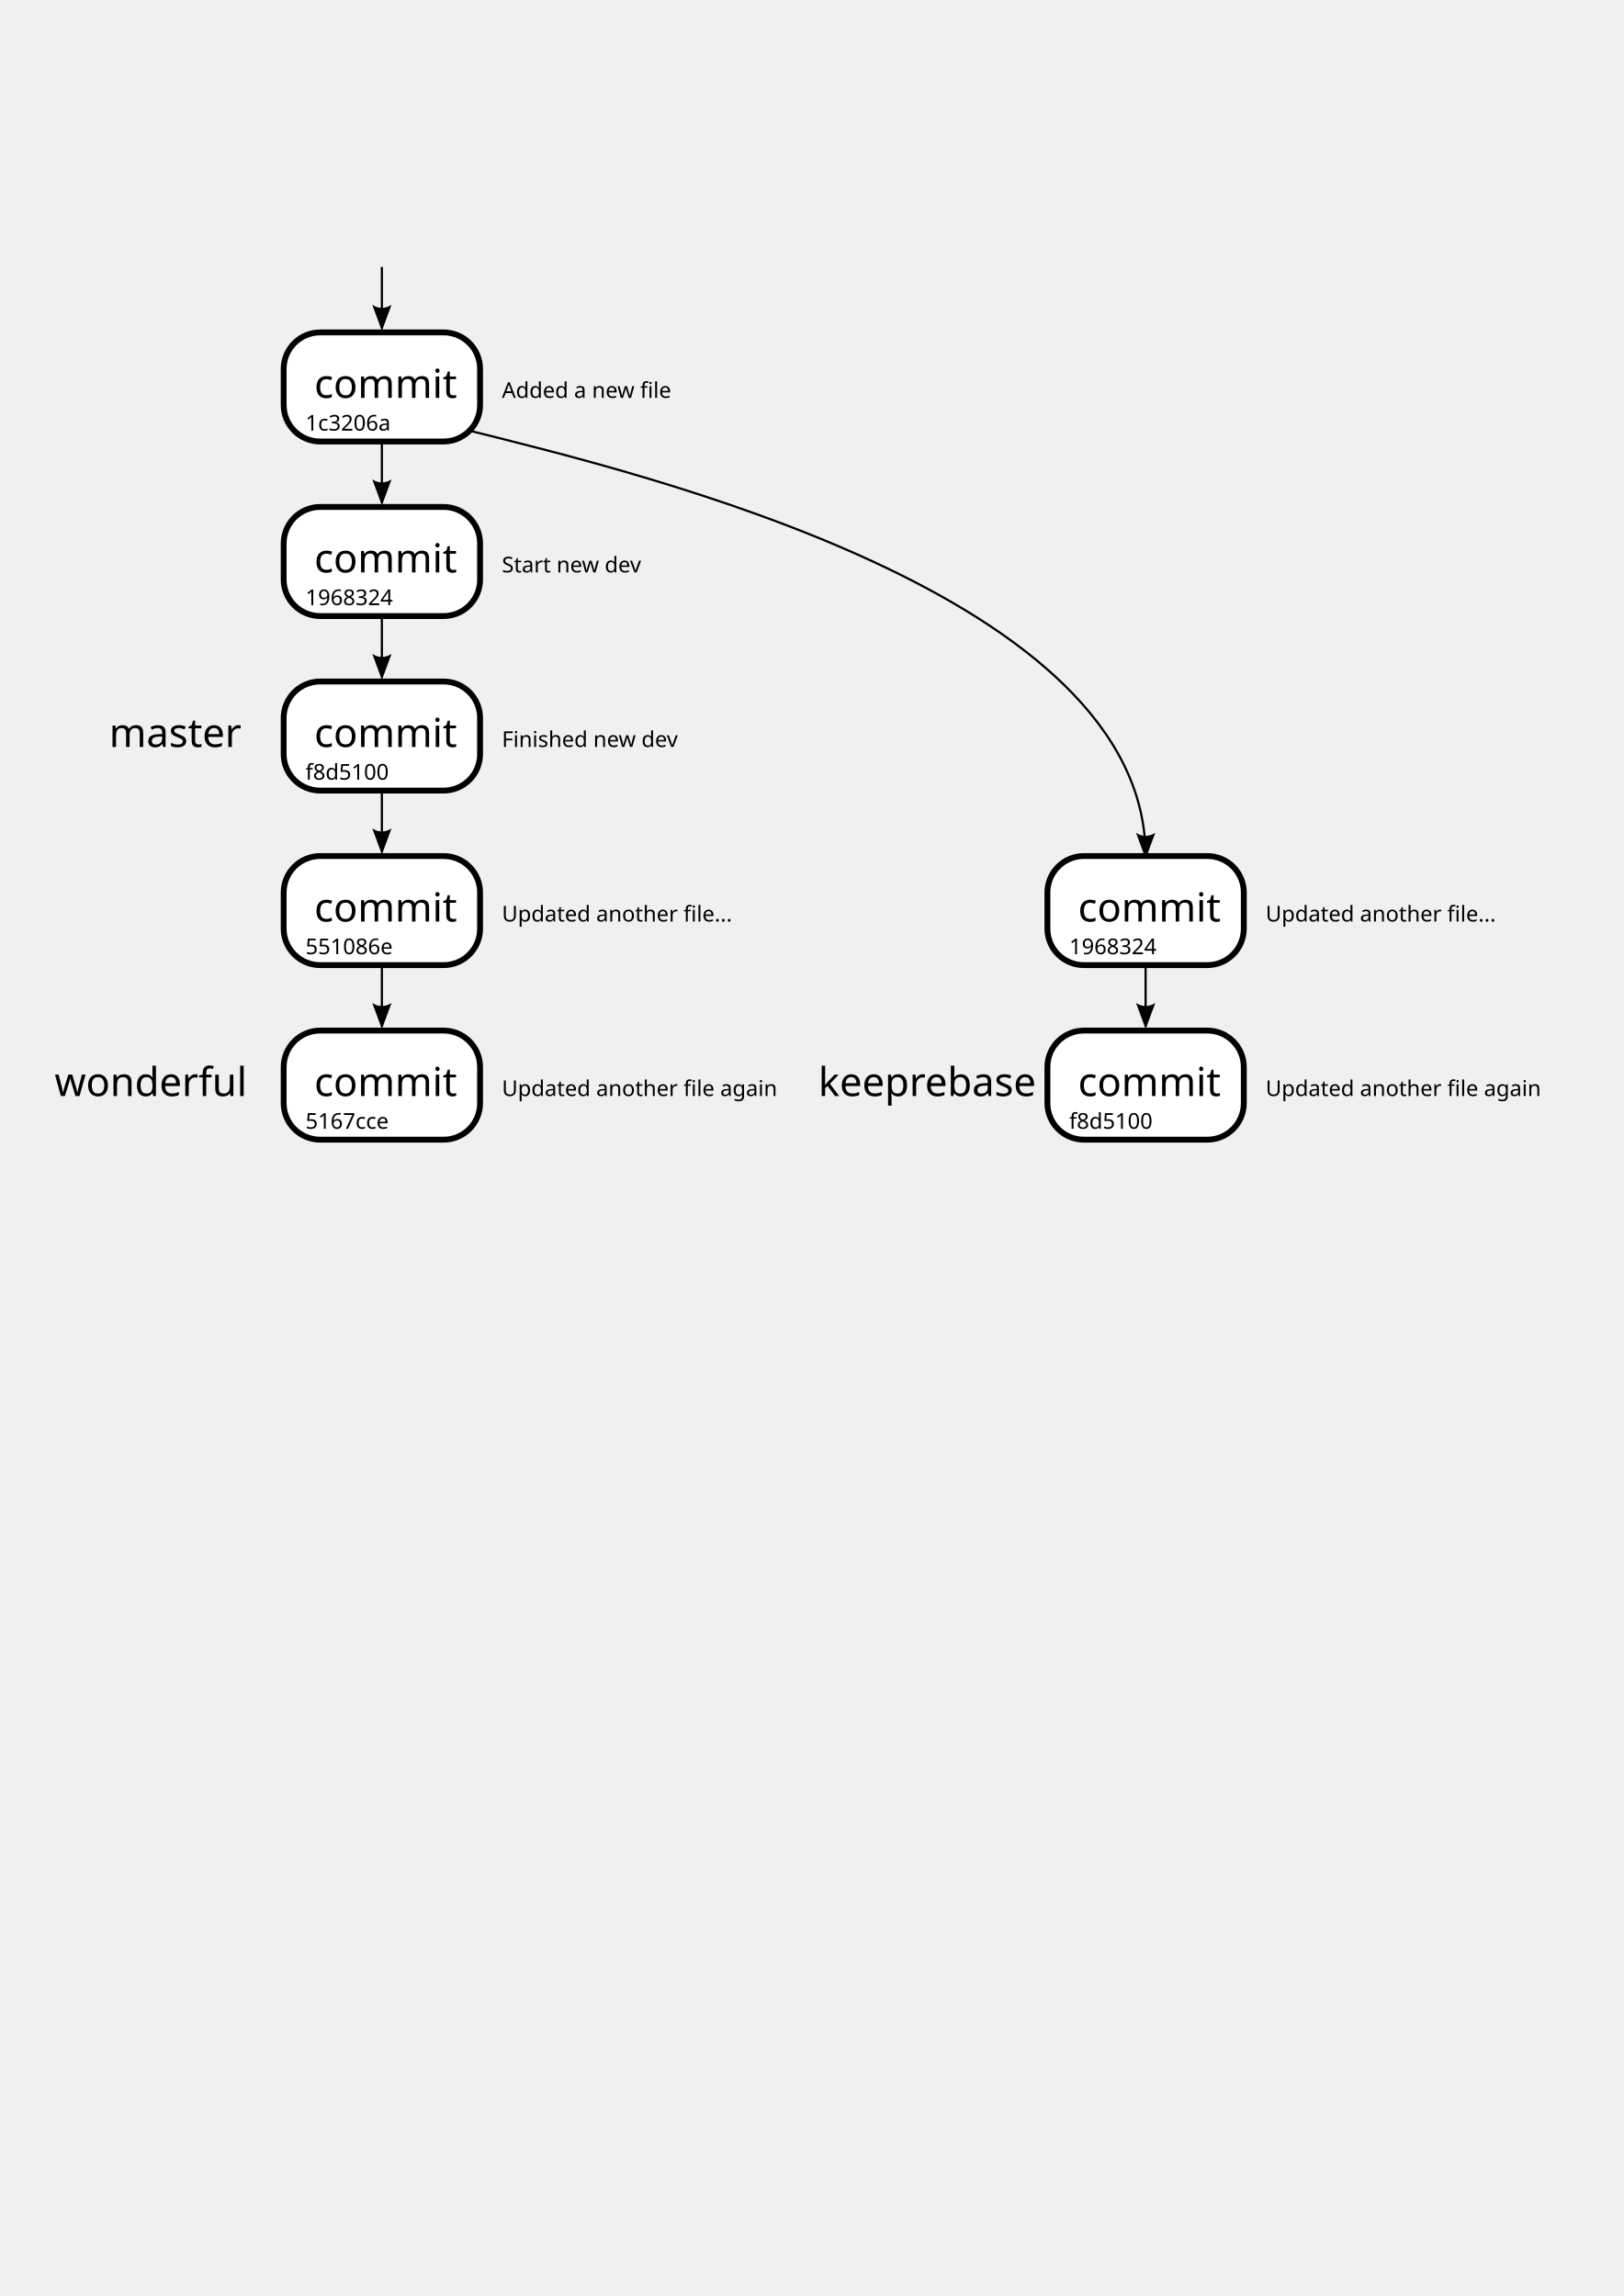
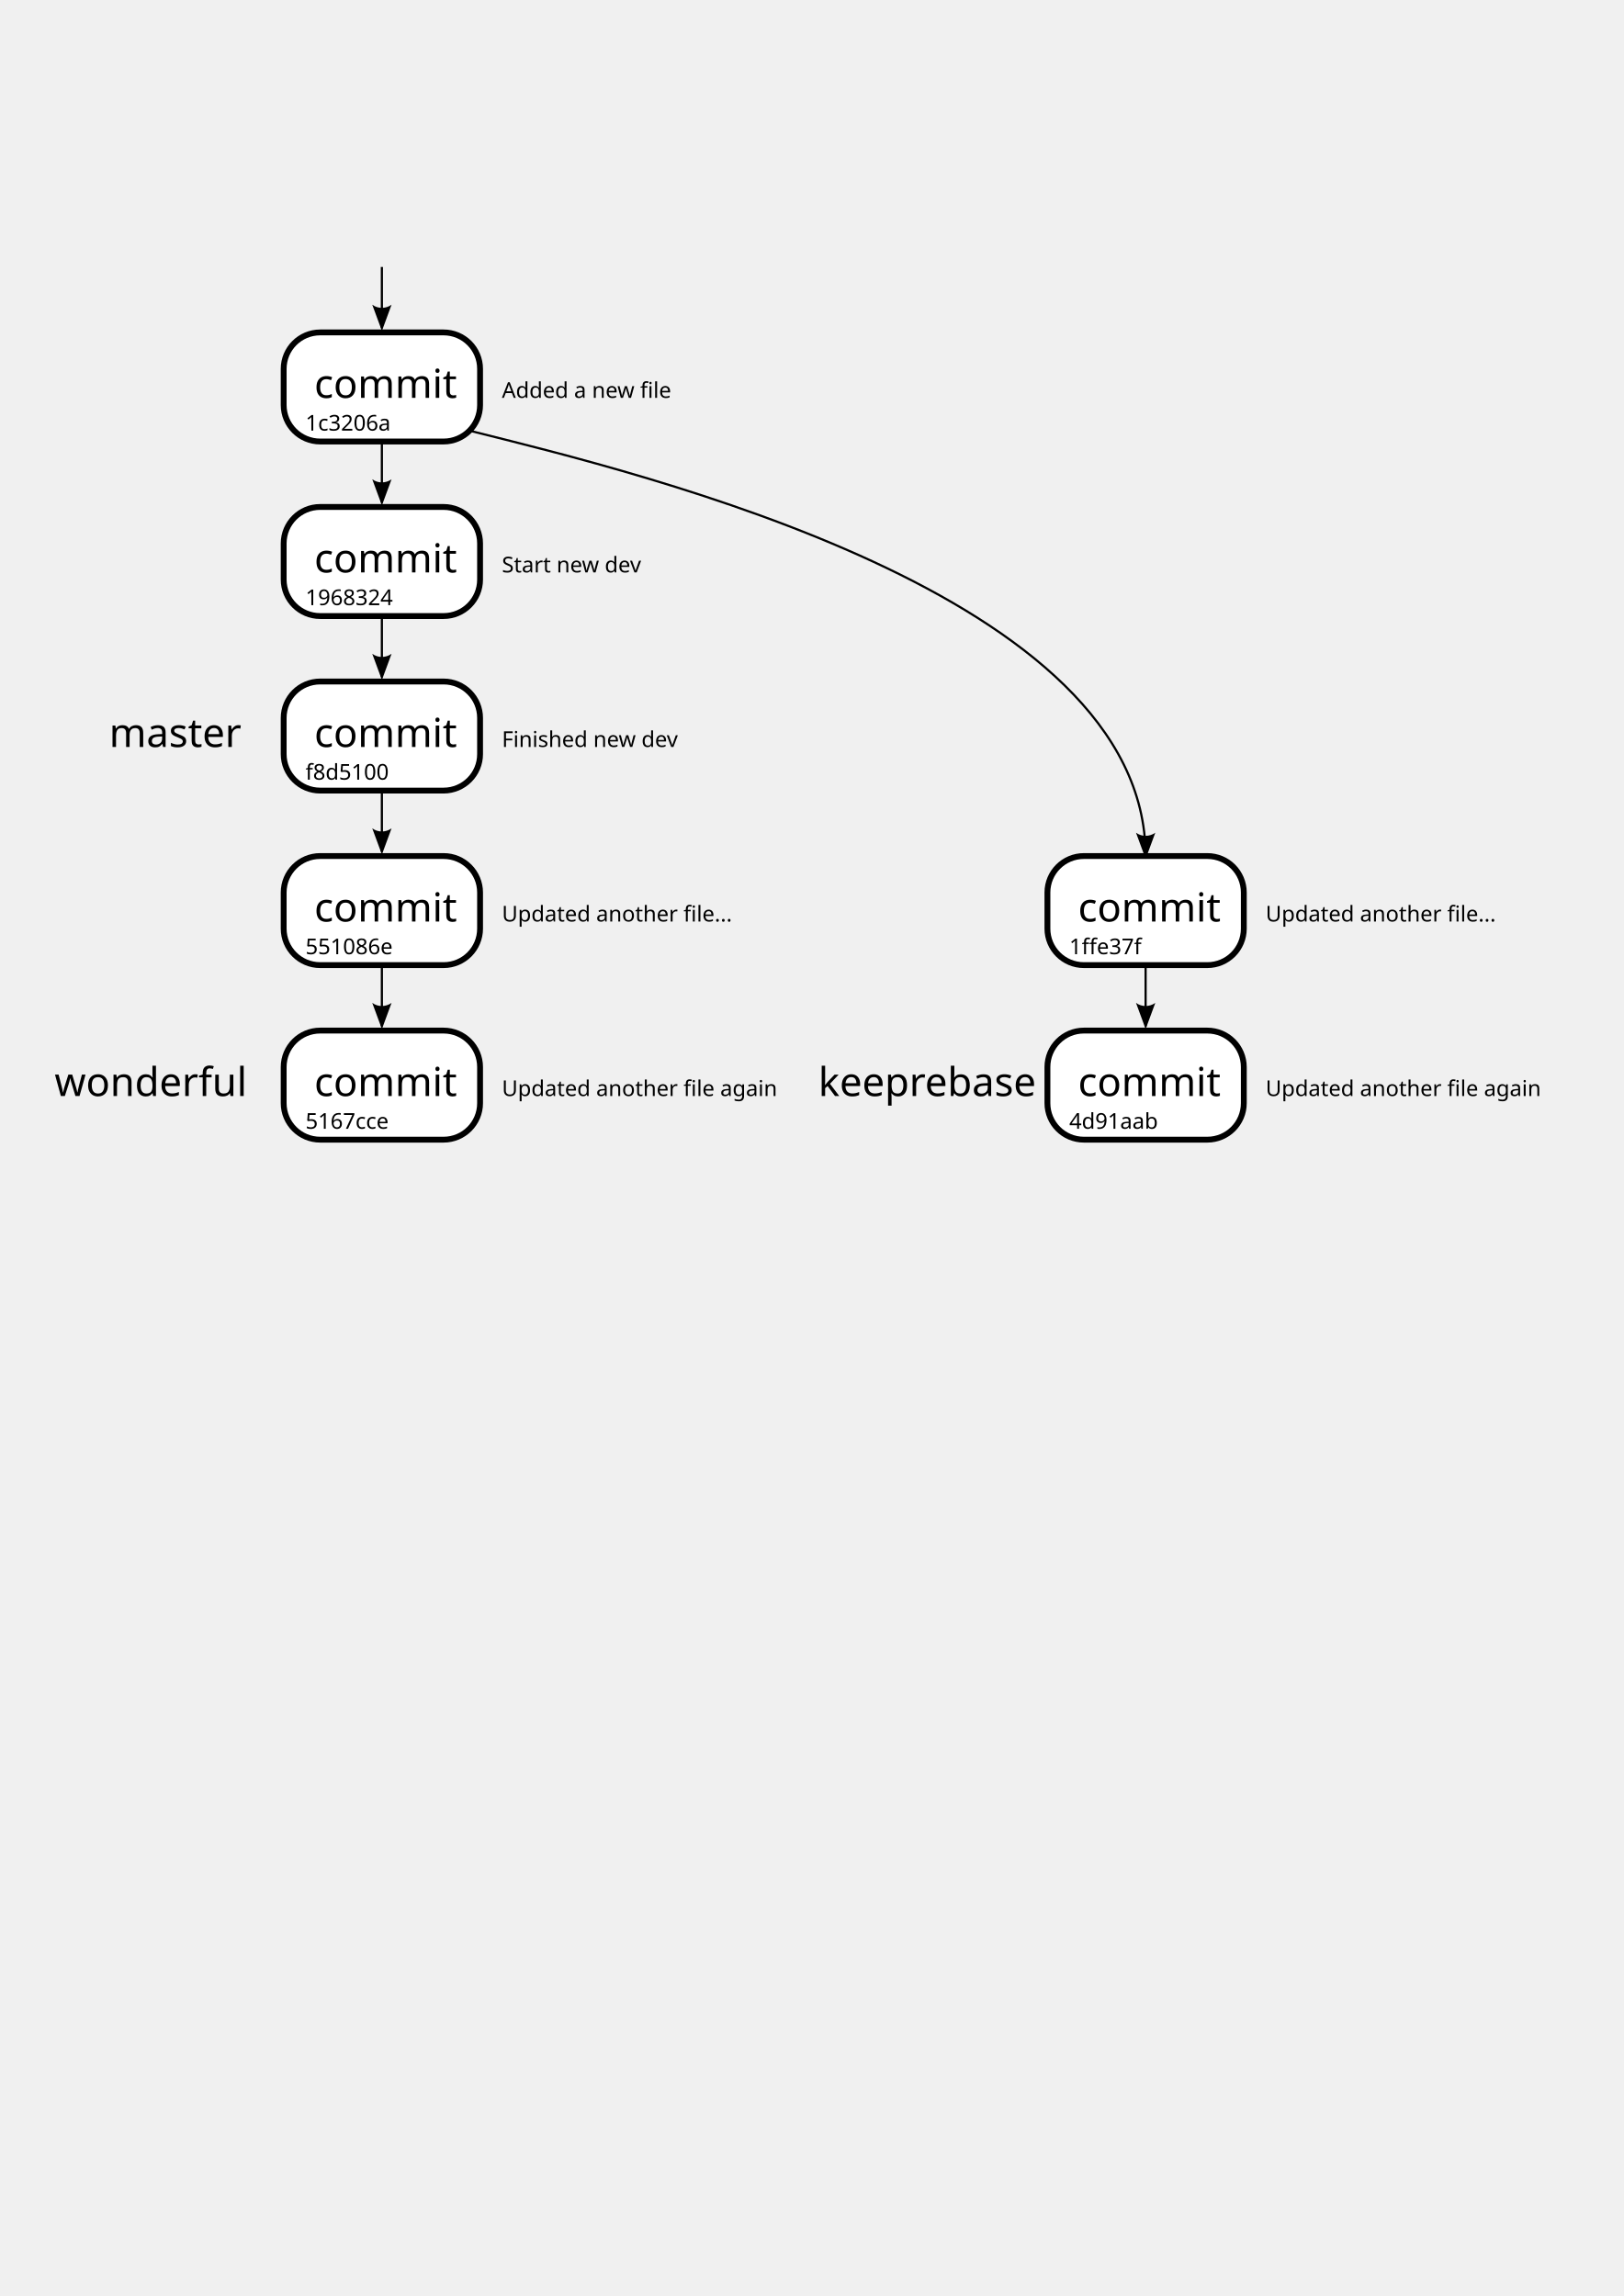
<svg xmlns="http://www.w3.org/2000/svg" width="744.094" height="1052.362" id="svg3963" version="1.1">
  <defs id="defs3965">
    <marker orient="auto" refY="0" refX="0" id="Arrow2Lend" style="overflow:visible">
      <path id="path5133" style="font-size:12px;fill-rule:evenodd;stroke-width:0.625;stroke-linejoin:round" d="M 8.719,4.034 -2.207,0.016 8.719,-4.002 c -1.745,2.372 -1.735,5.617 -6e-7,8.035 z" transform="matrix(-1.1,0,0,-1.1,-1.1,0)" />
    </marker>
    <marker orient="auto" refY="0" refX="0" id="Arrow2Lend-3" style="overflow:visible">
      <path id="path5133-4" style="font-size:12px;fill-rule:evenodd;stroke-width:0.625;stroke-linejoin:round" d="M 8.719,4.034 -2.207,0.016 8.719,-4.002 c -1.745,2.372 -1.735,5.617 -6e-7,8.035 z" transform="matrix(-1.1,0,0,-1.1,-1.1,0)" />
    </marker>
    <marker orient="auto" refY="0" refX="0" id="Arrow2Lend-37" style="overflow:visible">
      <path id="path5133-7" style="font-size:12px;fill-rule:evenodd;stroke-width:0.625;stroke-linejoin:round" d="M 8.719,4.034 -2.207,0.016 8.719,-4.002 c -1.745,2.372 -1.735,5.617 -6e-7,8.035 z" transform="matrix(-1.1,0,0,-1.1,-1.1,0)" />
    </marker>
    <marker orient="auto" refY="0" refX="0" id="marker4065" style="overflow:visible">
      <path id="path4067" style="font-size:12px;fill-rule:evenodd;stroke-width:0.625;stroke-linejoin:round" d="M 8.719,4.034 -2.207,0.016 8.719,-4.002 c -1.745,2.372 -1.735,5.617 -6e-7,8.035 z" transform="matrix(-1.1,0,0,-1.1,-1.1,0)" />
    </marker>
    <marker orient="auto" refY="0" refX="0" id="Arrow2Lend-31" style="overflow:visible">
      <path id="path5133-8" style="font-size:12px;fill-rule:evenodd;stroke-width:0.625;stroke-linejoin:round" d="M 8.719,4.034 -2.207,0.016 8.719,-4.002 c -1.745,2.372 -1.735,5.617 -6e-7,8.035 z" transform="matrix(-1.1,0,0,-1.1,-1.1,0)" />
    </marker>
    <marker orient="auto" refY="0" refX="0" id="Arrow2Lend-0" style="overflow:visible">
      <path id="path5133-2" style="font-size:12px;fill-rule:evenodd;stroke-width:0.625;stroke-linejoin:round" d="M 8.719,4.034 -2.207,0.016 8.719,-4.002 c -1.745,2.372 -1.735,5.617 -6e-7,8.035 z" transform="matrix(-1.1,0,0,-1.1,-1.1,0)" />
    </marker>
    <marker orient="auto" refY="0" refX="0" id="Arrow2Lend-8" style="overflow:visible">
      <path id="path5133-6" style="font-size:12px;fill-rule:evenodd;stroke-width:0.625;stroke-linejoin:round" d="M 8.719,4.034 -2.207,0.016 8.719,-4.002 c -1.745,2.372 -1.735,5.617 -6e-7,8.035 z" transform="matrix(-1.1,0,0,-1.1,-1.1,0)" />
    </marker>
  </defs>
  <g id="layer1">
    <rect style="fill:#ffffff;fill-opacity:1;stroke:#000000;stroke-width:2.683;stroke-miterlimit:4;stroke-opacity:1;stroke-dasharray:none;stroke-dashoffset:0" id="rect4771-2-8-7-6-5-9-24-3-7-0-5" width="90" height="50" x="130" y="152.362" ry="16.718" />
    <text xml:space="preserve" style="font-size:18.3px;font-style:normal;font-variant:normal;font-weight:normal;font-stretch:normal;text-align:start;line-height:125%;letter-spacing:0px;word-spacing:0px;writing-mode:lr-tb;text-anchor:start;fill:#000000;fill-opacity:1;stroke:none;font-family:Trebuchet MS;-inkscape-font-specification:Trebuchet MS" x="144.042" y="182.362" id="text3999-7-9-4-3-5-3-7-4-9-8-7">
      <tspan id="tspan4001-2-3-8-7-1-9-93-9-9-3-3" x="144.042" y="182.362">commit</tspan>
    </text>
    <text xml:space="preserve" style="font-size:10px;font-style:normal;font-variant:normal;font-weight:normal;font-stretch:normal;text-align:start;line-height:125%;letter-spacing:0px;word-spacing:0px;writing-mode:lr-tb;text-anchor:start;fill:#000000;fill-opacity:1;stroke:none;font-family:Trebuchet MS;-inkscape-font-specification:Trebuchet MS" x="140" y="197.362" id="text3999-8-8-6-5-9-8-2-9-2-3-5-3">
      <tspan id="tspan4001-3-8-8-8-7-1-8-2-7-2-6-8" x="140" y="197.362">1c3206a</tspan>
    </text>
    <text xml:space="preserve" style="font-size:10px;font-style:normal;font-variant:normal;font-weight:normal;font-stretch:normal;text-align:start;line-height:125%;letter-spacing:0px;word-spacing:0px;writing-mode:lr-tb;text-anchor:start;fill:#000000;fill-opacity:1;stroke:none;font-family:Trebuchet MS;-inkscape-font-specification:Trebuchet MS" x="230" y="182.362" id="text3999-8-3-74-5-2-4-7-3-8-4-4-5-9">
      <tspan id="tspan4001-3-0-7-3-6-9-6-0-3-2-3-9-5" x="230" y="182.362">Added a new file</tspan>
    </text>
    <path style="fill:none;stroke:#000000;stroke-width:1px;stroke-linecap:butt;stroke-linejoin:miter;stroke-opacity:1;marker-end:url(#Arrow2Lend)" d="m 175,122.362 0,28" id="path4917-3-0-1-8-15-4-5" />
    <rect style="fill:#ffffff;fill-opacity:1;stroke:#000000;stroke-width:2.683;stroke-miterlimit:4;stroke-opacity:1;stroke-dasharray:none;stroke-dashoffset:0" id="rect4771-2-8-7-6-5-9-24-3-7-0-7" width="90" height="50" x="130" y="232.362" ry="16.718" />
    <text xml:space="preserve" style="font-size:18.3px;font-style:normal;font-variant:normal;font-weight:normal;font-stretch:normal;text-align:start;line-height:125%;letter-spacing:0px;word-spacing:0px;writing-mode:lr-tb;text-anchor:start;fill:#000000;fill-opacity:1;stroke:none;font-family:Trebuchet MS;-inkscape-font-specification:Trebuchet MS" x="144.042" y="262.362" id="text3999-7-9-4-3-5-3-7-4-9-8-2">
      <tspan id="tspan4001-2-3-8-7-1-9-93-9-9-3-5" x="144.042" y="262.362">commit</tspan>
    </text>
    <text xml:space="preserve" style="font-size:10px;font-style:normal;font-variant:normal;font-weight:normal;font-stretch:normal;text-align:start;line-height:125%;letter-spacing:0px;word-spacing:0px;writing-mode:lr-tb;text-anchor:start;fill:#000000;fill-opacity:1;stroke:none;font-family:Trebuchet MS;-inkscape-font-specification:Trebuchet MS" x="140" y="277.362" id="text3999-8-8-6-5-9-8-2-9-2-3-5-37">
      <tspan id="tspan4001-3-8-8-8-7-1-8-2-7-2-6-6" x="140" y="277.362">1968324</tspan>
    </text>
    <text xml:space="preserve" style="font-size:10px;font-style:normal;font-variant:normal;font-weight:normal;font-stretch:normal;text-align:start;line-height:125%;letter-spacing:0px;word-spacing:0px;writing-mode:lr-tb;text-anchor:start;fill:#000000;fill-opacity:1;stroke:none;font-family:Trebuchet MS;-inkscape-font-specification:Trebuchet MS" x="230" y="262.362" id="text3999-8-3-74-5-2-4-7-3-8-4-4-5-8">
      <tspan id="tspan4001-3-0-7-3-6-9-6-0-3-2-3-9-1" x="230" y="262.362">Start new dev</tspan>
    </text>
    <path style="fill:none;stroke:#000000;stroke-width:1px;stroke-linecap:butt;stroke-linejoin:miter;stroke-opacity:1;marker-end:url(#Arrow2Lend)" d="m 175,202.362 0,28" id="path4917-3-0-1-8-15-4-3" />
    <text xml:space="preserve" style="font-size:18.3px;font-style:normal;font-variant:normal;font-weight:normal;font-stretch:normal;text-align:start;line-height:125%;letter-spacing:0px;word-spacing:0px;writing-mode:lr-tb;text-anchor:start;fill:#000000;fill-opacity:1;stroke:none;font-family:Trebuchet MS;-inkscape-font-specification:Trebuchet MS" x="50" y="342.362" id="text3999-7-9-4-7-5-6">
      <tspan id="tspan4001-2-3-8-8-8-4" x="50" y="342.362">master</tspan>
    </text>
    <rect style="fill:#ffffff;fill-opacity:1;stroke:#000000;stroke-width:2.683;stroke-miterlimit:4;stroke-opacity:1;stroke-dasharray:none;stroke-dashoffset:0" id="rect4771-2-8-7-6-5-9-24-3-7-0-5-0" width="90" height="50" x="130" y="312.362" ry="16.718" />
    <text xml:space="preserve" style="font-size:18.3px;font-style:normal;font-variant:normal;font-weight:normal;font-stretch:normal;text-align:start;line-height:125%;letter-spacing:0px;word-spacing:0px;writing-mode:lr-tb;text-anchor:start;fill:#000000;fill-opacity:1;stroke:none;font-family:Trebuchet MS;-inkscape-font-specification:Trebuchet MS" x="144.042" y="342.362" id="text3999-7-9-4-3-5-3-7-4-9-8-7-3">
      <tspan id="tspan4001-2-3-8-7-1-9-93-9-9-3-3-5" x="144.042" y="342.362">commit</tspan>
    </text>
    <text xml:space="preserve" style="font-size:10px;font-style:normal;font-variant:normal;font-weight:normal;font-stretch:normal;text-align:start;line-height:125%;letter-spacing:0px;word-spacing:0px;writing-mode:lr-tb;text-anchor:start;fill:#000000;fill-opacity:1;stroke:none;font-family:Trebuchet MS;-inkscape-font-specification:Trebuchet MS" x="140" y="357.362" id="text3999-8-8-6-5-9-8-2-9-2-3-5-3-8">
      <tspan id="tspan4001-3-8-8-8-7-1-8-2-7-2-6-8-5" x="140" y="357.362">f8d5100</tspan>
    </text>
    <text xml:space="preserve" style="font-size:10px;font-style:normal;font-variant:normal;font-weight:normal;font-stretch:normal;text-align:start;line-height:125%;letter-spacing:0px;word-spacing:0px;writing-mode:lr-tb;text-anchor:start;fill:#000000;fill-opacity:1;stroke:none;font-family:Trebuchet MS;-inkscape-font-specification:Trebuchet MS" x="230" y="342.362" id="text3999-8-3-74-5-2-4-7-3-8-4-4-5-9-0">
      <tspan id="tspan4001-3-0-7-3-6-9-6-0-3-2-3-9-5-9" x="230" y="342.362">Finished new dev</tspan>
    </text>
    <path style="fill:none;stroke:#000000;stroke-width:1px;stroke-linecap:butt;stroke-linejoin:miter;stroke-opacity:1;marker-end:url(#Arrow2Lend)" d="m 175,282.362 0,28" id="path4917-3-0-1-8-15-4-5-9" />
    <rect style="fill:#ffffff;fill-opacity:1;stroke:#000000;stroke-width:2.683;stroke-miterlimit:4;stroke-opacity:1;stroke-dasharray:none;stroke-dashoffset:0" id="rect4771-2-8-7-6-5-9-24-3-7-0-7-7" width="90" height="50" x="480" y="392.362" ry="16.718" />
    <text xml:space="preserve" style="font-size:18.3px;font-style:normal;font-variant:normal;font-weight:normal;font-stretch:normal;text-align:start;line-height:125%;letter-spacing:0px;word-spacing:0px;writing-mode:lr-tb;text-anchor:start;fill:#000000;fill-opacity:1;stroke:none;font-family:Trebuchet MS;-inkscape-font-specification:Trebuchet MS" x="494.042" y="422.362" id="text3999-7-9-4-3-5-3-7-4-9-8-2-4">
      <tspan id="tspan4001-2-3-8-7-1-9-93-9-9-3-5-1" x="494.042" y="422.362">commit</tspan>
    </text>
    <text xml:space="preserve" style="font-size:10px;font-style:normal;font-variant:normal;font-weight:normal;font-stretch:normal;text-align:start;line-height:125%;letter-spacing:0px;word-spacing:0px;writing-mode:lr-tb;text-anchor:start;fill:#000000;fill-opacity:1;stroke:none;font-family:Trebuchet MS;-inkscape-font-specification:Trebuchet MS" x="490" y="437.362" id="text3999-8-8-6-5-9-8-2-9-2-3-5-37-6">
-       <tspan id="tspan4001-3-8-8-8-7-1-8-2-7-2-6-6-3" x="490" y="437.362">1968324</tspan>
+       <tspan id="tspan4001-3-8-8-8-7-1-8-2-7-2-6-6-3" x="490" y="437.362">1ffe37f</tspan>
    </text>
    <text xml:space="preserve" style="font-size:10px;font-style:normal;font-variant:normal;font-weight:normal;font-stretch:normal;text-align:start;line-height:125%;letter-spacing:0px;word-spacing:0px;writing-mode:lr-tb;text-anchor:start;fill:#000000;fill-opacity:1;stroke:none;font-family:Trebuchet MS;-inkscape-font-specification:Trebuchet MS" x="580" y="422.362" id="text3999-8-3-74-5-2-4-7-3-8-4-4-5-8-8">
      <tspan id="tspan4001-3-0-7-3-6-9-6-0-3-2-3-9-1-5" x="580" y="422.362">Updated another file...</tspan>
    </text>
    <rect style="fill:#ffffff;fill-opacity:1;stroke:#000000;stroke-width:2.683;stroke-miterlimit:4;stroke-opacity:1;stroke-dasharray:none;stroke-dashoffset:0" id="rect4771-2-8-7-6-5-9-24-3-7-0-5-0-1" width="90" height="50" x="480" y="472.362" ry="16.718" />
    <text xml:space="preserve" style="font-size:18.3px;font-style:normal;font-variant:normal;font-weight:normal;font-stretch:normal;text-align:start;line-height:125%;letter-spacing:0px;word-spacing:0px;writing-mode:lr-tb;text-anchor:start;fill:#000000;fill-opacity:1;stroke:none;font-family:Trebuchet MS;-inkscape-font-specification:Trebuchet MS" x="494.042" y="502.362" id="text3999-7-9-4-3-5-3-7-4-9-8-7-3-2">
      <tspan id="tspan4001-2-3-8-7-1-9-93-9-9-3-3-5-6" x="494.042" y="502.362">commit</tspan>
    </text>
    <text xml:space="preserve" style="font-size:10px;font-style:normal;font-variant:normal;font-weight:normal;font-stretch:normal;text-align:start;line-height:125%;letter-spacing:0px;word-spacing:0px;writing-mode:lr-tb;text-anchor:start;fill:#000000;fill-opacity:1;stroke:none;font-family:Trebuchet MS;-inkscape-font-specification:Trebuchet MS" x="490" y="517.362" id="text3999-8-8-6-5-9-8-2-9-2-3-5-3-8-4">
-       <tspan id="tspan4001-3-8-8-8-7-1-8-2-7-2-6-8-5-8" x="490" y="517.362">f8d5100</tspan>
+       <tspan id="tspan4001-3-8-8-8-7-1-8-2-7-2-6-8-5-8" x="490" y="517.362">4d91aab</tspan>
    </text>
    <text xml:space="preserve" style="font-size:10px;font-style:normal;font-variant:normal;font-weight:normal;font-stretch:normal;text-align:start;line-height:125%;letter-spacing:0px;word-spacing:0px;writing-mode:lr-tb;text-anchor:start;fill:#000000;fill-opacity:1;stroke:none;font-family:Trebuchet MS;-inkscape-font-specification:Trebuchet MS" x="580" y="502.362" id="text3999-8-3-74-5-2-4-7-3-8-4-4-5-9-0-5">
      <tspan id="tspan4001-3-0-7-3-6-9-6-0-3-2-3-9-5-9-6" x="580" y="502.362">Updated another file again</tspan>
    </text>
    <path style="fill:none;stroke:#000000;stroke-width:1px;stroke-linecap:butt;stroke-linejoin:miter;stroke-opacity:1;marker-end:url(#Arrow2Lend)" d="m 525,442.362 0,28" id="path4917-3-0-1-8-15-4-5-9-2" />
    <path style="fill:none;stroke:#000000;stroke-width:1px;stroke-linecap:butt;stroke-linejoin:miter;stroke-opacity:1;marker-end:url(#Arrow2Lend-8)" d="m 215,197.362 c 80,20 310,75 310,195" id="path5014" />
    <rect style="fill:#ffffff;fill-opacity:1;stroke:#000000;stroke-width:2.683;stroke-miterlimit:4;stroke-opacity:1;stroke-dasharray:none;stroke-dashoffset:0" id="rect4771-2-8-7-6-5-9-24-3-7-0-7-7-0" width="90" height="50" x="130" y="392.362" ry="16.718" />
    <text xml:space="preserve" style="font-size:18.3px;font-style:normal;font-variant:normal;font-weight:normal;font-stretch:normal;text-align:start;line-height:125%;letter-spacing:0px;word-spacing:0px;writing-mode:lr-tb;text-anchor:start;fill:#000000;fill-opacity:1;stroke:none;font-family:Trebuchet MS;-inkscape-font-specification:Trebuchet MS" x="144.042" y="422.362" id="text3999-7-9-4-3-5-3-7-4-9-8-2-4-0">
      <tspan id="tspan4001-2-3-8-7-1-9-93-9-9-3-5-1-0" x="144.042" y="422.362">commit</tspan>
    </text>
    <text xml:space="preserve" style="font-size:10px;font-style:normal;font-variant:normal;font-weight:normal;font-stretch:normal;text-align:start;line-height:125%;letter-spacing:0px;word-spacing:0px;writing-mode:lr-tb;text-anchor:start;fill:#000000;fill-opacity:1;stroke:none;font-family:Trebuchet MS;-inkscape-font-specification:Trebuchet MS" x="140" y="437.362" id="text3999-8-8-6-5-9-8-2-9-2-3-5-37-6-4">
      <tspan id="tspan4001-3-8-8-8-7-1-8-2-7-2-6-6-3-0" x="140" y="437.362">551086e</tspan>
    </text>
    <text xml:space="preserve" style="font-size:10px;font-style:normal;font-variant:normal;font-weight:normal;font-stretch:normal;text-align:start;line-height:125%;letter-spacing:0px;word-spacing:0px;writing-mode:lr-tb;text-anchor:start;fill:#000000;fill-opacity:1;stroke:none;font-family:Trebuchet MS;-inkscape-font-specification:Trebuchet MS" x="230" y="422.362" id="text3999-8-3-74-5-2-4-7-3-8-4-4-5-8-8-8">
      <tspan id="tspan4001-3-0-7-3-6-9-6-0-3-2-3-9-1-5-1" x="230" y="422.362">Updated another file...</tspan>
    </text>
    <text xml:space="preserve" style="font-size:18.3px;font-style:normal;font-variant:normal;font-weight:normal;font-stretch:normal;text-align:start;line-height:125%;letter-spacing:0px;word-spacing:0px;writing-mode:lr-tb;text-anchor:start;fill:#000000;fill-opacity:1;stroke:none;font-family:Trebuchet MS;-inkscape-font-specification:Trebuchet MS" x="25" y="502.362" id="text3999-7-9-4-7-5-6-5-1">
      <tspan id="tspan4001-2-3-8-8-8-4-0-9" x="25" y="502.362">wonderful</tspan>
    </text>
    <rect style="fill:#ffffff;fill-opacity:1;stroke:#000000;stroke-width:2.683;stroke-miterlimit:4;stroke-opacity:1;stroke-dasharray:none;stroke-dashoffset:0" id="rect4771-2-8-7-6-5-9-24-3-7-0-5-0-1-9" width="90" height="50" x="130" y="472.362" ry="16.718" />
    <text xml:space="preserve" style="font-size:18.3px;font-style:normal;font-variant:normal;font-weight:normal;font-stretch:normal;text-align:start;line-height:125%;letter-spacing:0px;word-spacing:0px;writing-mode:lr-tb;text-anchor:start;fill:#000000;fill-opacity:1;stroke:none;font-family:Trebuchet MS;-inkscape-font-specification:Trebuchet MS" x="144.042" y="502.362" id="text3999-7-9-4-3-5-3-7-4-9-8-7-3-2-3">
      <tspan id="tspan4001-2-3-8-7-1-9-93-9-9-3-3-5-6-9" x="144.042" y="502.362">commit</tspan>
    </text>
    <text xml:space="preserve" style="font-size:10px;font-style:normal;font-variant:normal;font-weight:normal;font-stretch:normal;text-align:start;line-height:125%;letter-spacing:0px;word-spacing:0px;writing-mode:lr-tb;text-anchor:start;fill:#000000;fill-opacity:1;stroke:none;font-family:Trebuchet MS;-inkscape-font-specification:Trebuchet MS" x="140" y="517.362" id="text3999-8-8-6-5-9-8-2-9-2-3-5-3-8-4-9">
      <tspan id="tspan4001-3-8-8-8-7-1-8-2-7-2-6-8-5-8-1" x="140" y="517.362">5167cce</tspan>
    </text>
    <text xml:space="preserve" style="font-size:10px;font-style:normal;font-variant:normal;font-weight:normal;font-stretch:normal;text-align:start;line-height:125%;letter-spacing:0px;word-spacing:0px;writing-mode:lr-tb;text-anchor:start;fill:#000000;fill-opacity:1;stroke:none;font-family:Trebuchet MS;-inkscape-font-specification:Trebuchet MS" x="230" y="502.362" id="text3999-8-3-74-5-2-4-7-3-8-4-4-5-9-0-5-2">
      <tspan id="tspan4001-3-0-7-3-6-9-6-0-3-2-3-9-5-9-6-6" x="230" y="502.362">Updated another file again</tspan>
    </text>
    <path style="fill:none;stroke:#000000;stroke-width:1px;stroke-linecap:butt;stroke-linejoin:miter;stroke-opacity:1;marker-end:url(#Arrow2Lend)" d="m 175,442.362 0,28" id="path4917-3-0-1-8-15-4-5-9-2-4" />
    <path style="fill:none;stroke:#000000;stroke-width:1px;stroke-linecap:butt;stroke-linejoin:miter;stroke-opacity:1;marker-end:url(#Arrow2Lend)" d="m 175,362.362 0,28" id="path4917-3-0-1-8-15-4-5-9-6" />
    <text xml:space="preserve" style="font-size:18.3px;font-style:normal;font-variant:normal;font-weight:normal;font-stretch:normal;text-align:start;line-height:125%;letter-spacing:0px;word-spacing:0px;writing-mode:lr-tb;text-anchor:start;fill:#000000;fill-opacity:1;stroke:none;font-family:Trebuchet MS;-inkscape-font-specification:Trebuchet MS" x="375" y="502.362" id="text3999-7-9-4-7-5-6-5-1-5">
      <tspan id="tspan4001-2-3-8-8-8-4-0-9-8" x="375" y="502.362">keeprebase</tspan>
    </text>
  </g>
</svg>
